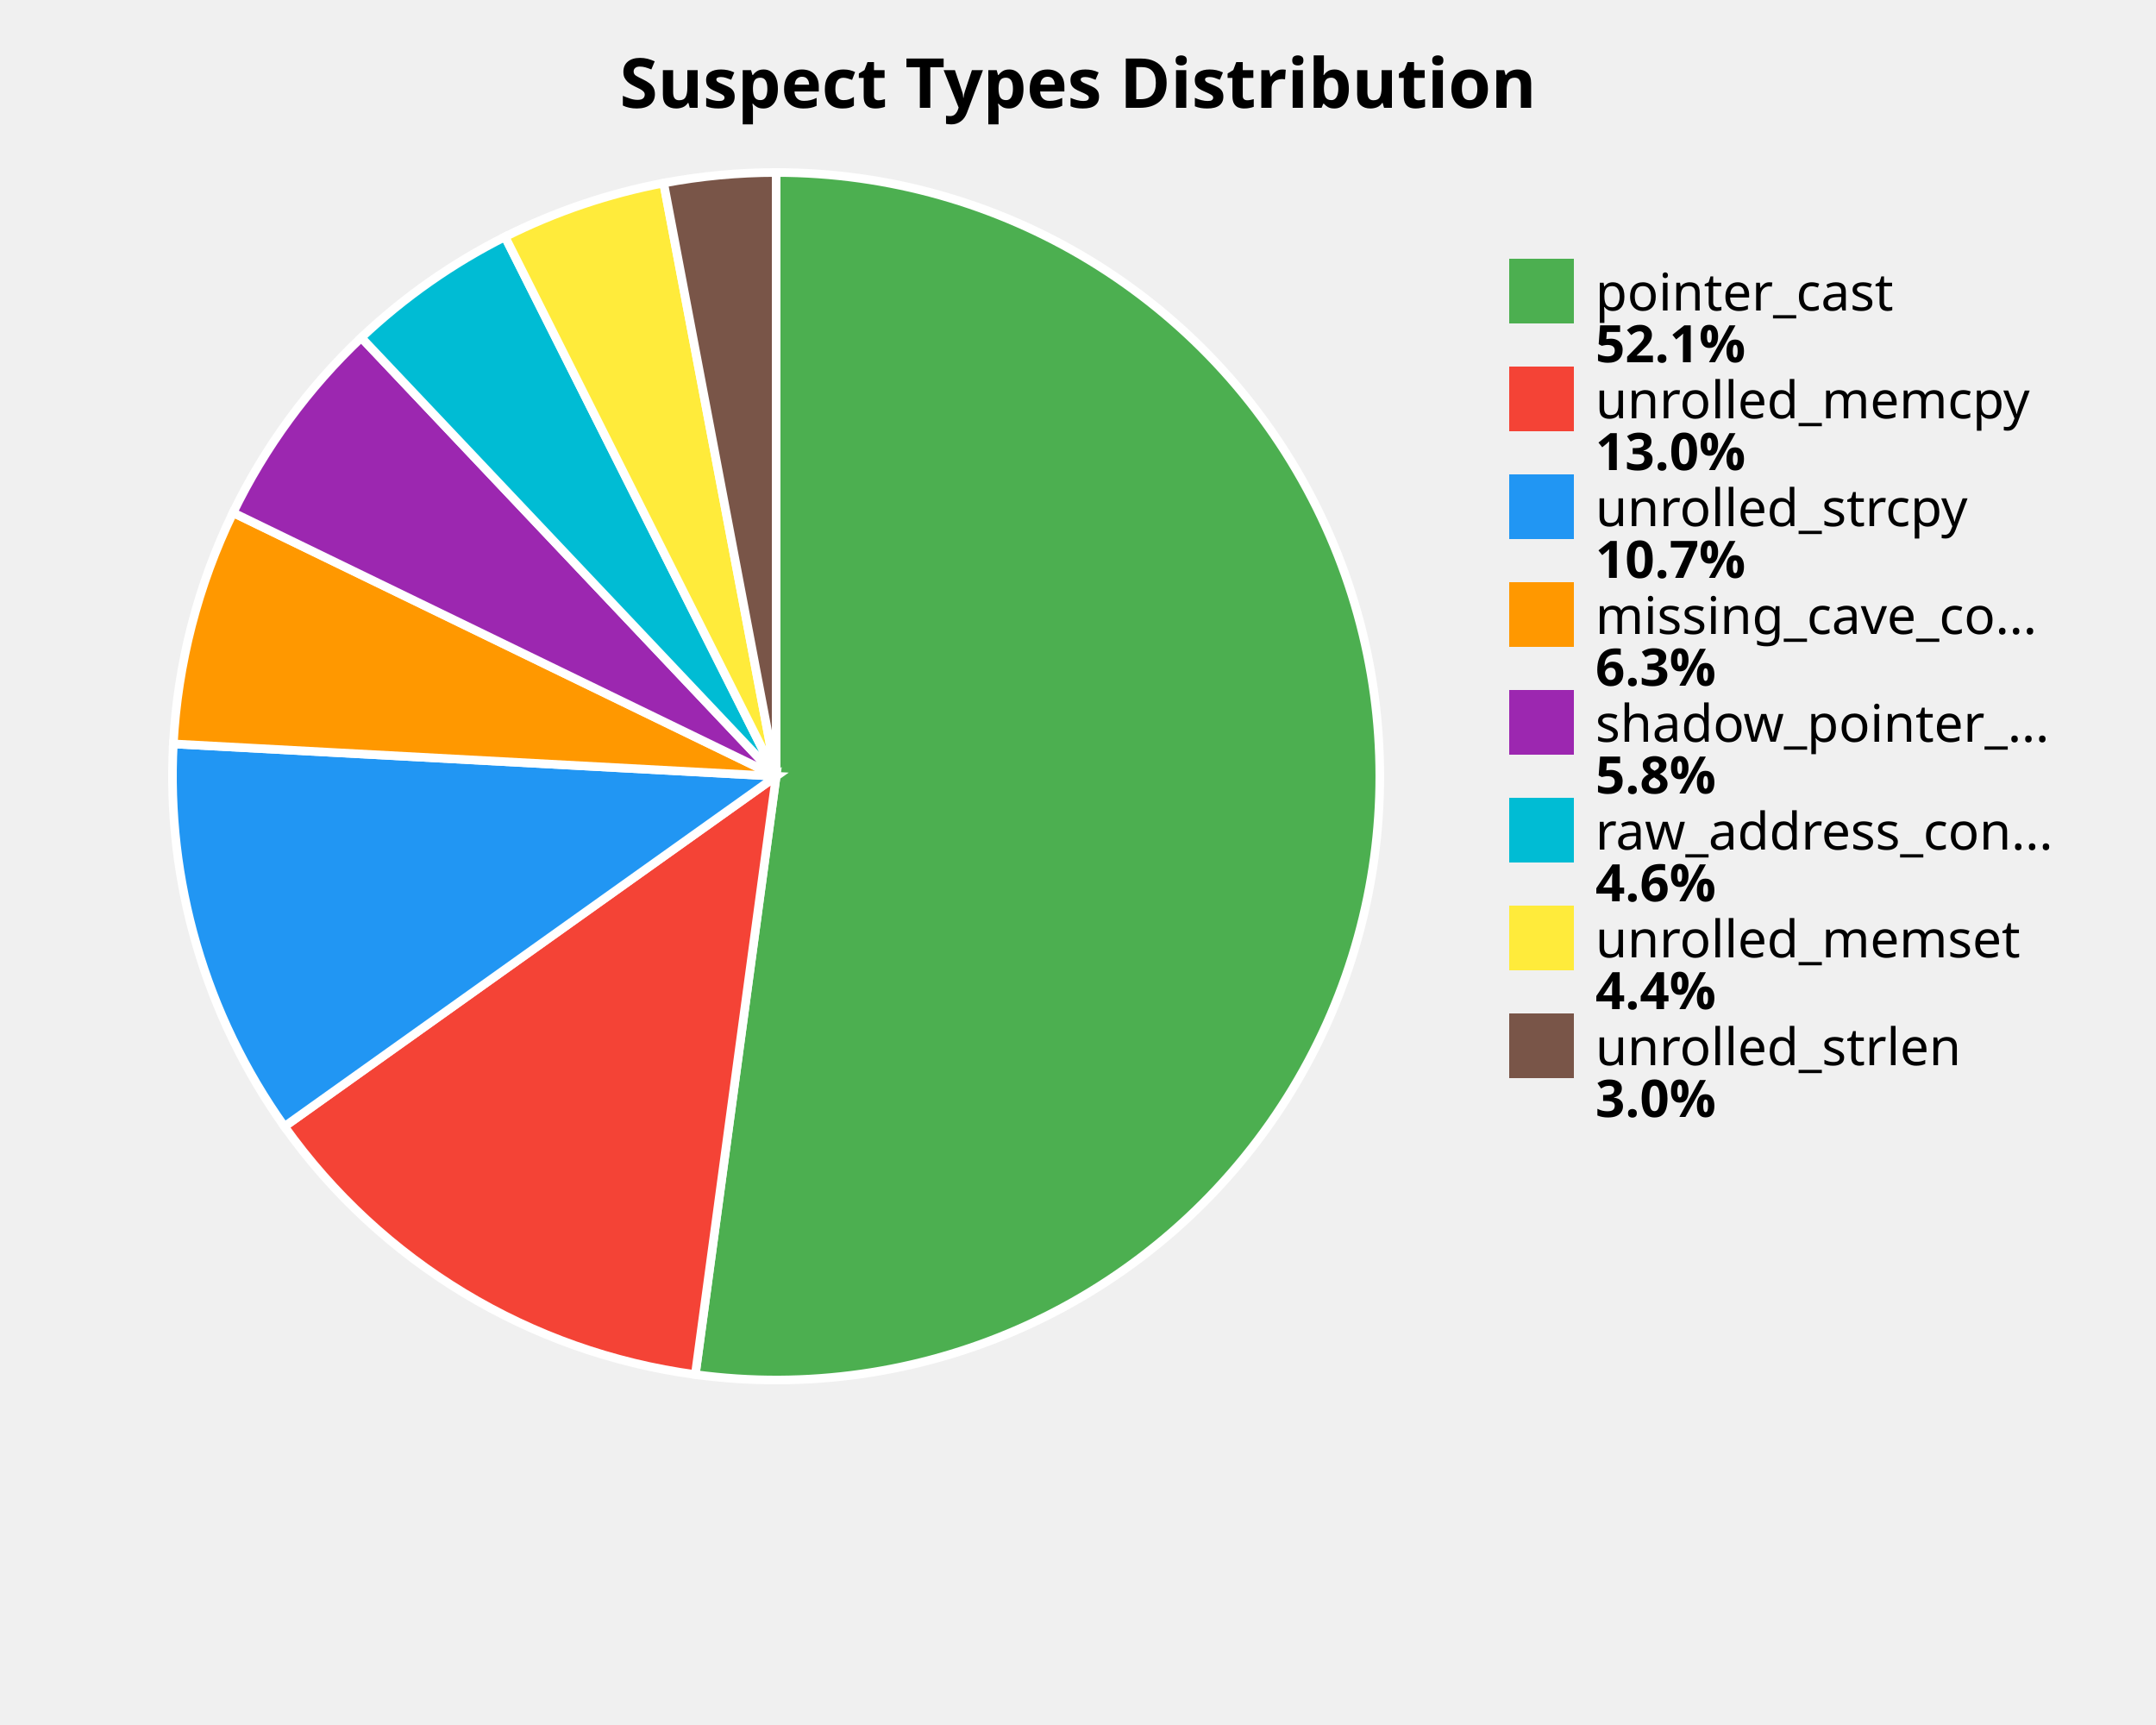
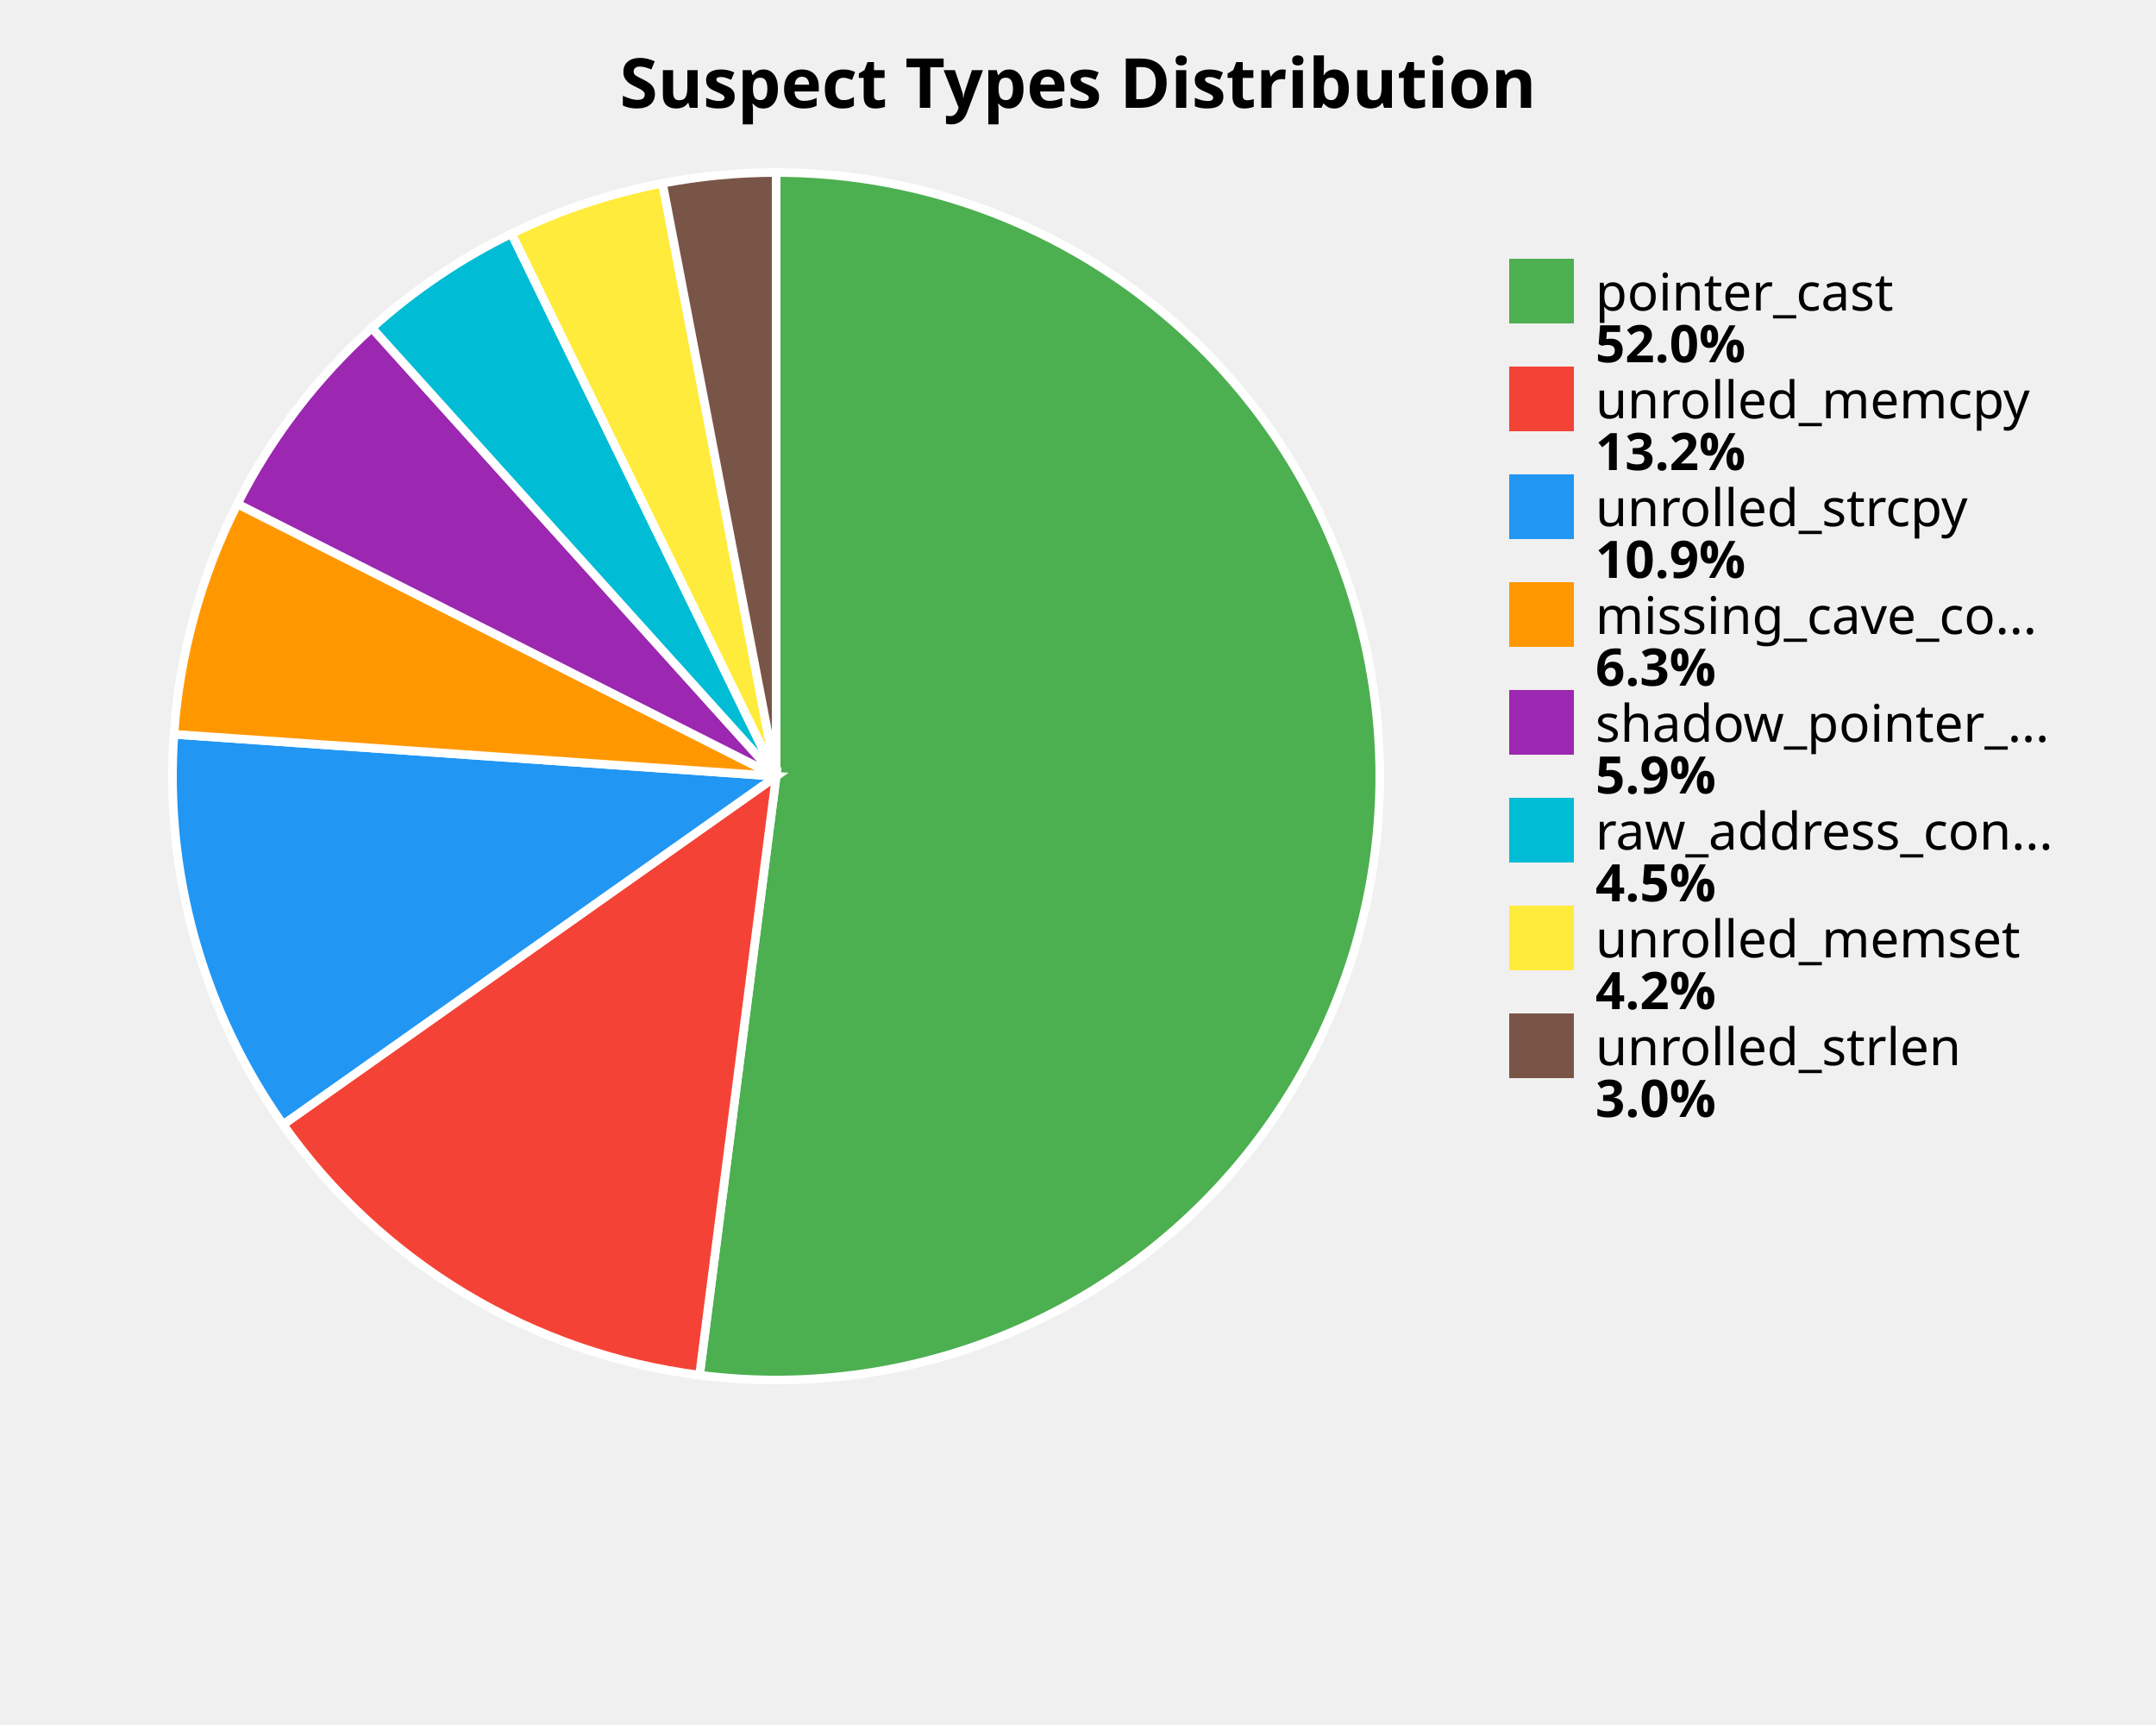
<svg xmlns="http://www.w3.org/2000/svg" width="500" height="400" viewBox="0 0 500 400">
  <style>
    .title { font: bold 16px sans-serif; }
    .label { font: 12px sans-serif; }
    .value { font: bold 12px sans-serif; }
  </style>
  <rect width="100%%" height="100%%" fill="white" />
  <text x="250" y="25" class="title" text-anchor="middle">Suspect Types Distribution</text>
-   <path d="M 180,180 L 180.00,40.00 A 140,140 0 1,1 161.25,318.74 Z" fill="#4CAF50" stroke="white" stroke-width="2" />
-   <path d="M 180,180 L 161.25,318.74 A 140,140 0 0,1 65.97,261.22 Z" fill="#F44336" stroke="white" stroke-width="2" />
-   <path d="M 180,180 L 65.97,261.22 A 140,140 0 0,1 40.20,172.50 Z" fill="#2196F3" stroke="white" stroke-width="2" />
-   <path d="M 180,180 L 40.20,172.50 A 140,140 0 0,1 54.05,118.88 Z" fill="#FF9800" stroke="white" stroke-width="2" />
-   <path d="M 180,180 L 54.05,118.88 A 140,140 0 0,1 83.79,78.29 Z" fill="#9C27B0" stroke="white" stroke-width="2" />
-   <path d="M 180,180 L 83.79,78.29 A 140,140 0 0,1 117.12,54.91 Z" fill="#00BCD4" stroke="white" stroke-width="2" />
-   <path d="M 180,180 L 117.12,54.91 A 140,140 0 0,1 153.91,42.45 Z" fill="#FFEB3B" stroke="white" stroke-width="2" />
-   <path d="M 180,180 L 153.91,42.45 A 140,140 0 0,1 180.00,40.00 Z" fill="#795548" stroke="white" stroke-width="2" />
+   <path d="M 180,180 L 180.00,40.00 A 140,140 0 1,1 162.23,318.87 Z" fill="#4CAF50" stroke="white" stroke-width="2" />
+   <path d="M 180,180 L 162.23,318.87 A 140,140 0 0,1 65.65,260.77 Z" fill="#F44336" stroke="white" stroke-width="2" />
+   <path d="M 180,180 L 65.65,260.77 A 140,140 0 0,1 40.34,170.27 Z" fill="#2196F3" stroke="white" stroke-width="2" />
+   <path d="M 180,180 L 40.34,170.27 A 140,140 0 0,1 55.06,116.84 Z" fill="#FF9800" stroke="white" stroke-width="2" />
+   <path d="M 180,180 L 55.06,116.84 A 140,140 0 0,1 86.24,76.04 Z" fill="#9C27B0" stroke="white" stroke-width="2" />
+   <path d="M 180,180 L 86.24,76.04 A 140,140 0 0,1 118.63,54.17 Z" fill="#00BCD4" stroke="white" stroke-width="2" />
+   <path d="M 180,180 L 118.63,54.17 A 140,140 0 0,1 153.64,42.50 Z" fill="#FFEB3B" stroke="white" stroke-width="2" />
+   <path d="M 180,180 L 153.64,42.50 A 140,140 0 0,1 180.00,40.00 Z" fill="#795548" stroke="white" stroke-width="2" />
  <rect x="350" y="60" width="15" height="15" fill="#4CAF50" />
  <text x="370" y="72" class="label">pointer_cast</text>
-   <text x="370" y="84" class="value">52.1%</text>
+   <text x="370" y="84" class="value">52.0%</text>
  <rect x="350" y="85" width="15" height="15" fill="#F44336" />
  <text x="370" y="97" class="label">unrolled_memcpy</text>
-   <text x="370" y="109" class="value">13.0%</text>
+   <text x="370" y="109" class="value">13.2%</text>
  <rect x="350" y="110" width="15" height="15" fill="#2196F3" />
  <text x="370" y="122" class="label">unrolled_strcpy</text>
-   <text x="370" y="134" class="value">10.7%</text>
+   <text x="370" y="134" class="value">10.9%</text>
  <rect x="350" y="135" width="15" height="15" fill="#FF9800" />
  <text x="370" y="147" class="label">missing_cave_co...</text>
  <text x="370" y="159" class="value">6.3%</text>
  <rect x="350" y="160" width="15" height="15" fill="#9C27B0" />
  <text x="370" y="172" class="label">shadow_pointer_...</text>
-   <text x="370" y="184" class="value">5.8%</text>
+   <text x="370" y="184" class="value">5.9%</text>
  <rect x="350" y="185" width="15" height="15" fill="#00BCD4" />
  <text x="370" y="197" class="label">raw_address_con...</text>
-   <text x="370" y="209" class="value">4.6%</text>
+   <text x="370" y="209" class="value">4.5%</text>
  <rect x="350" y="210" width="15" height="15" fill="#FFEB3B" />
  <text x="370" y="222" class="label">unrolled_memset</text>
-   <text x="370" y="234" class="value">4.4%</text>
+   <text x="370" y="234" class="value">4.2%</text>
  <rect x="350" y="235" width="15" height="15" fill="#795548" />
  <text x="370" y="247" class="label">unrolled_strlen</text>
  <text x="370" y="259" class="value">3.0%</text>
</svg>
